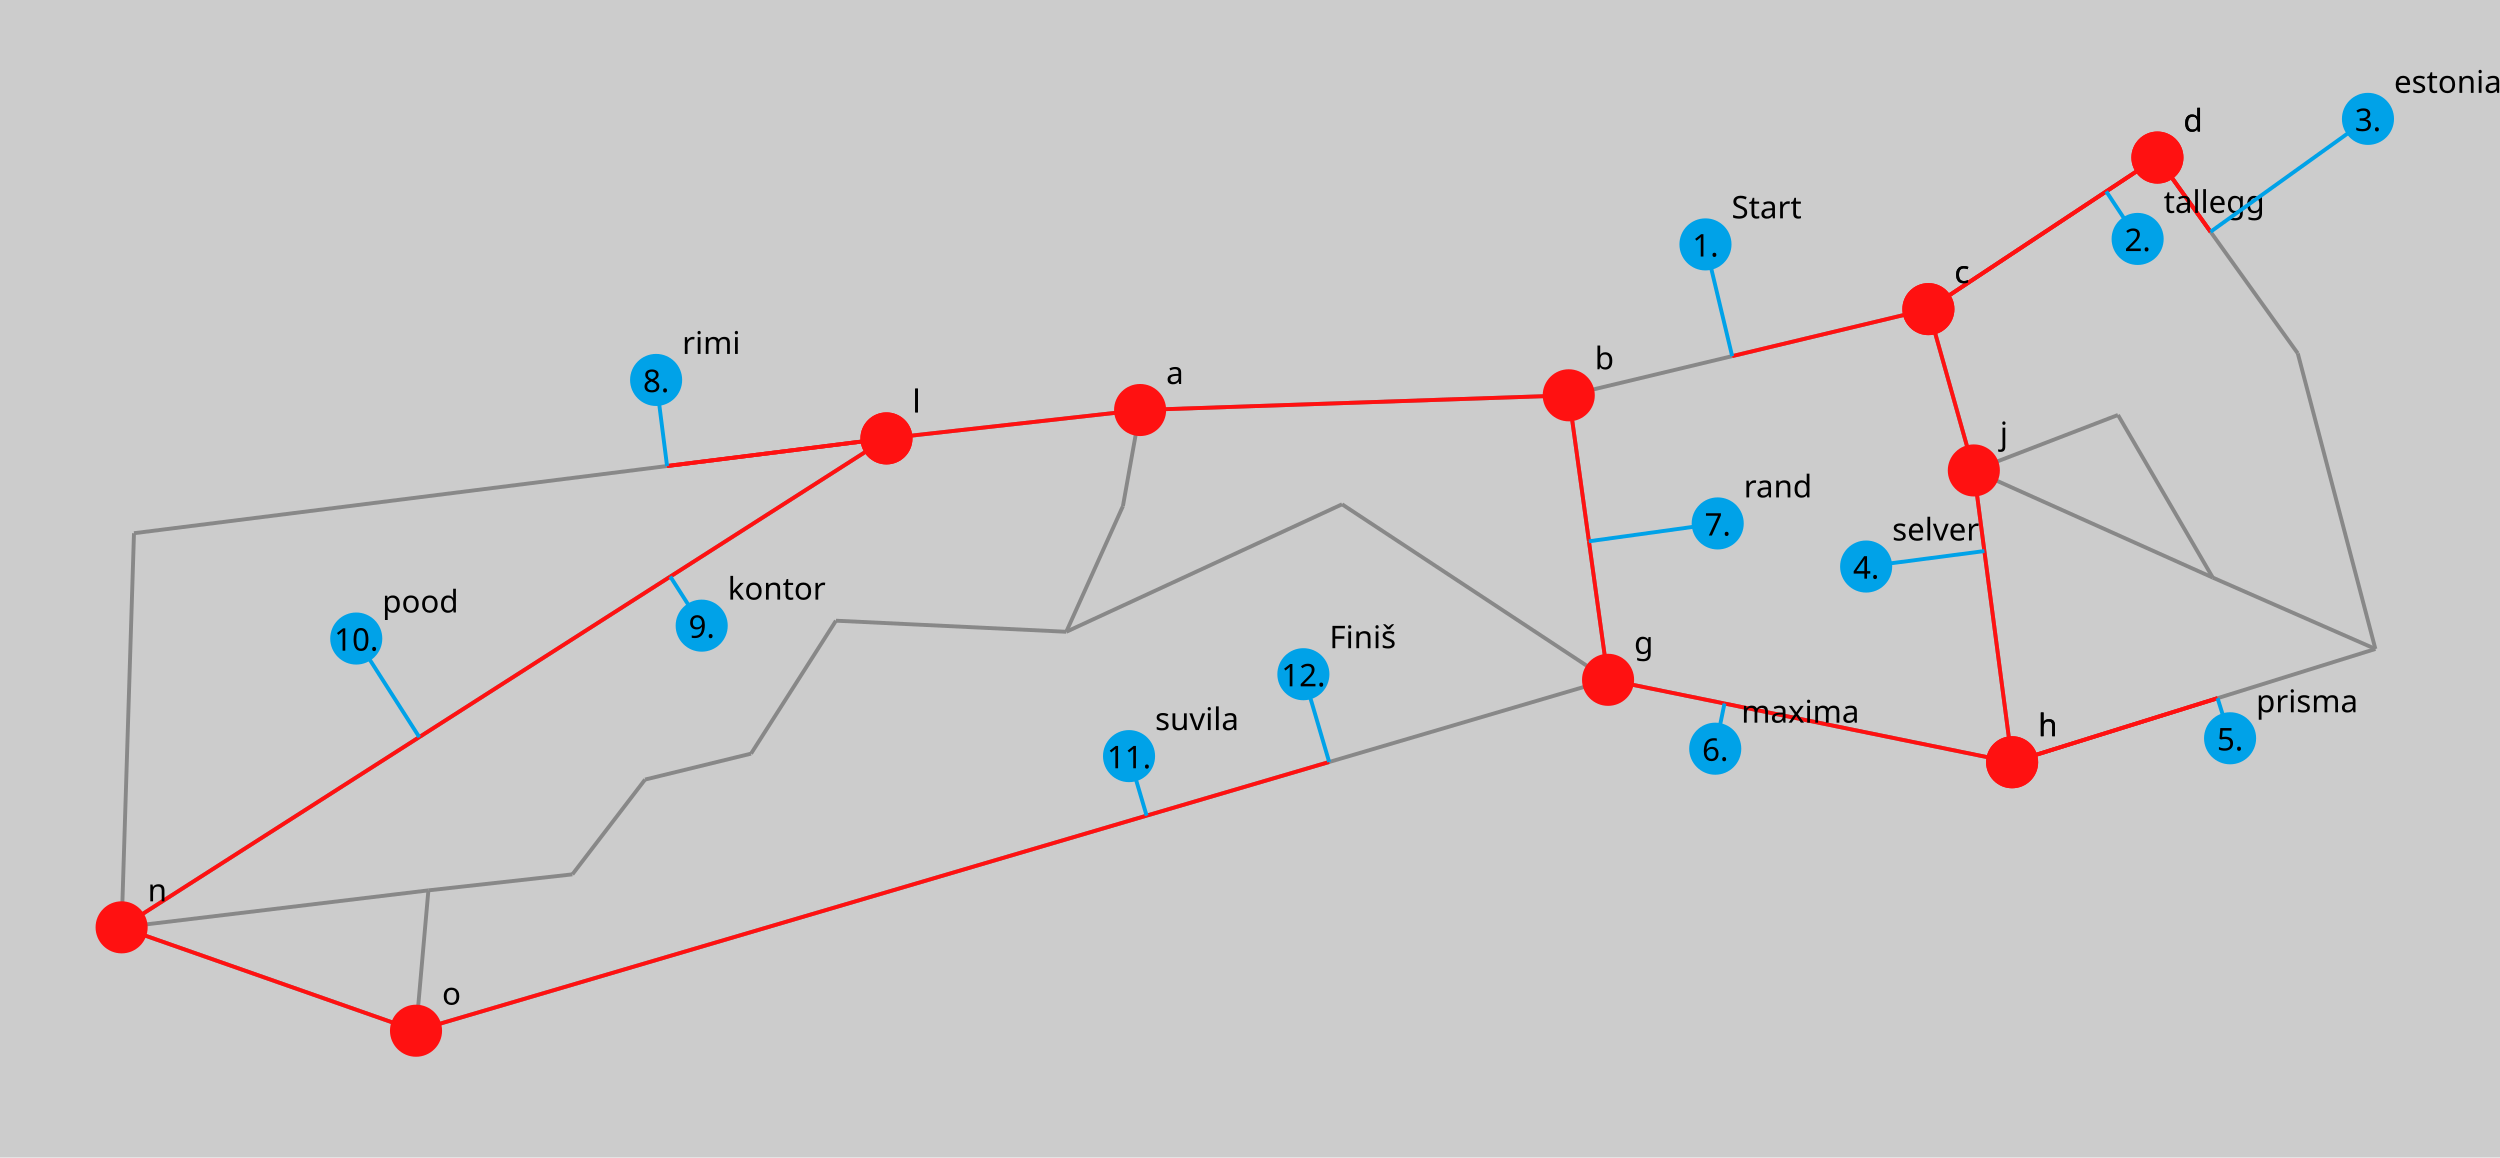
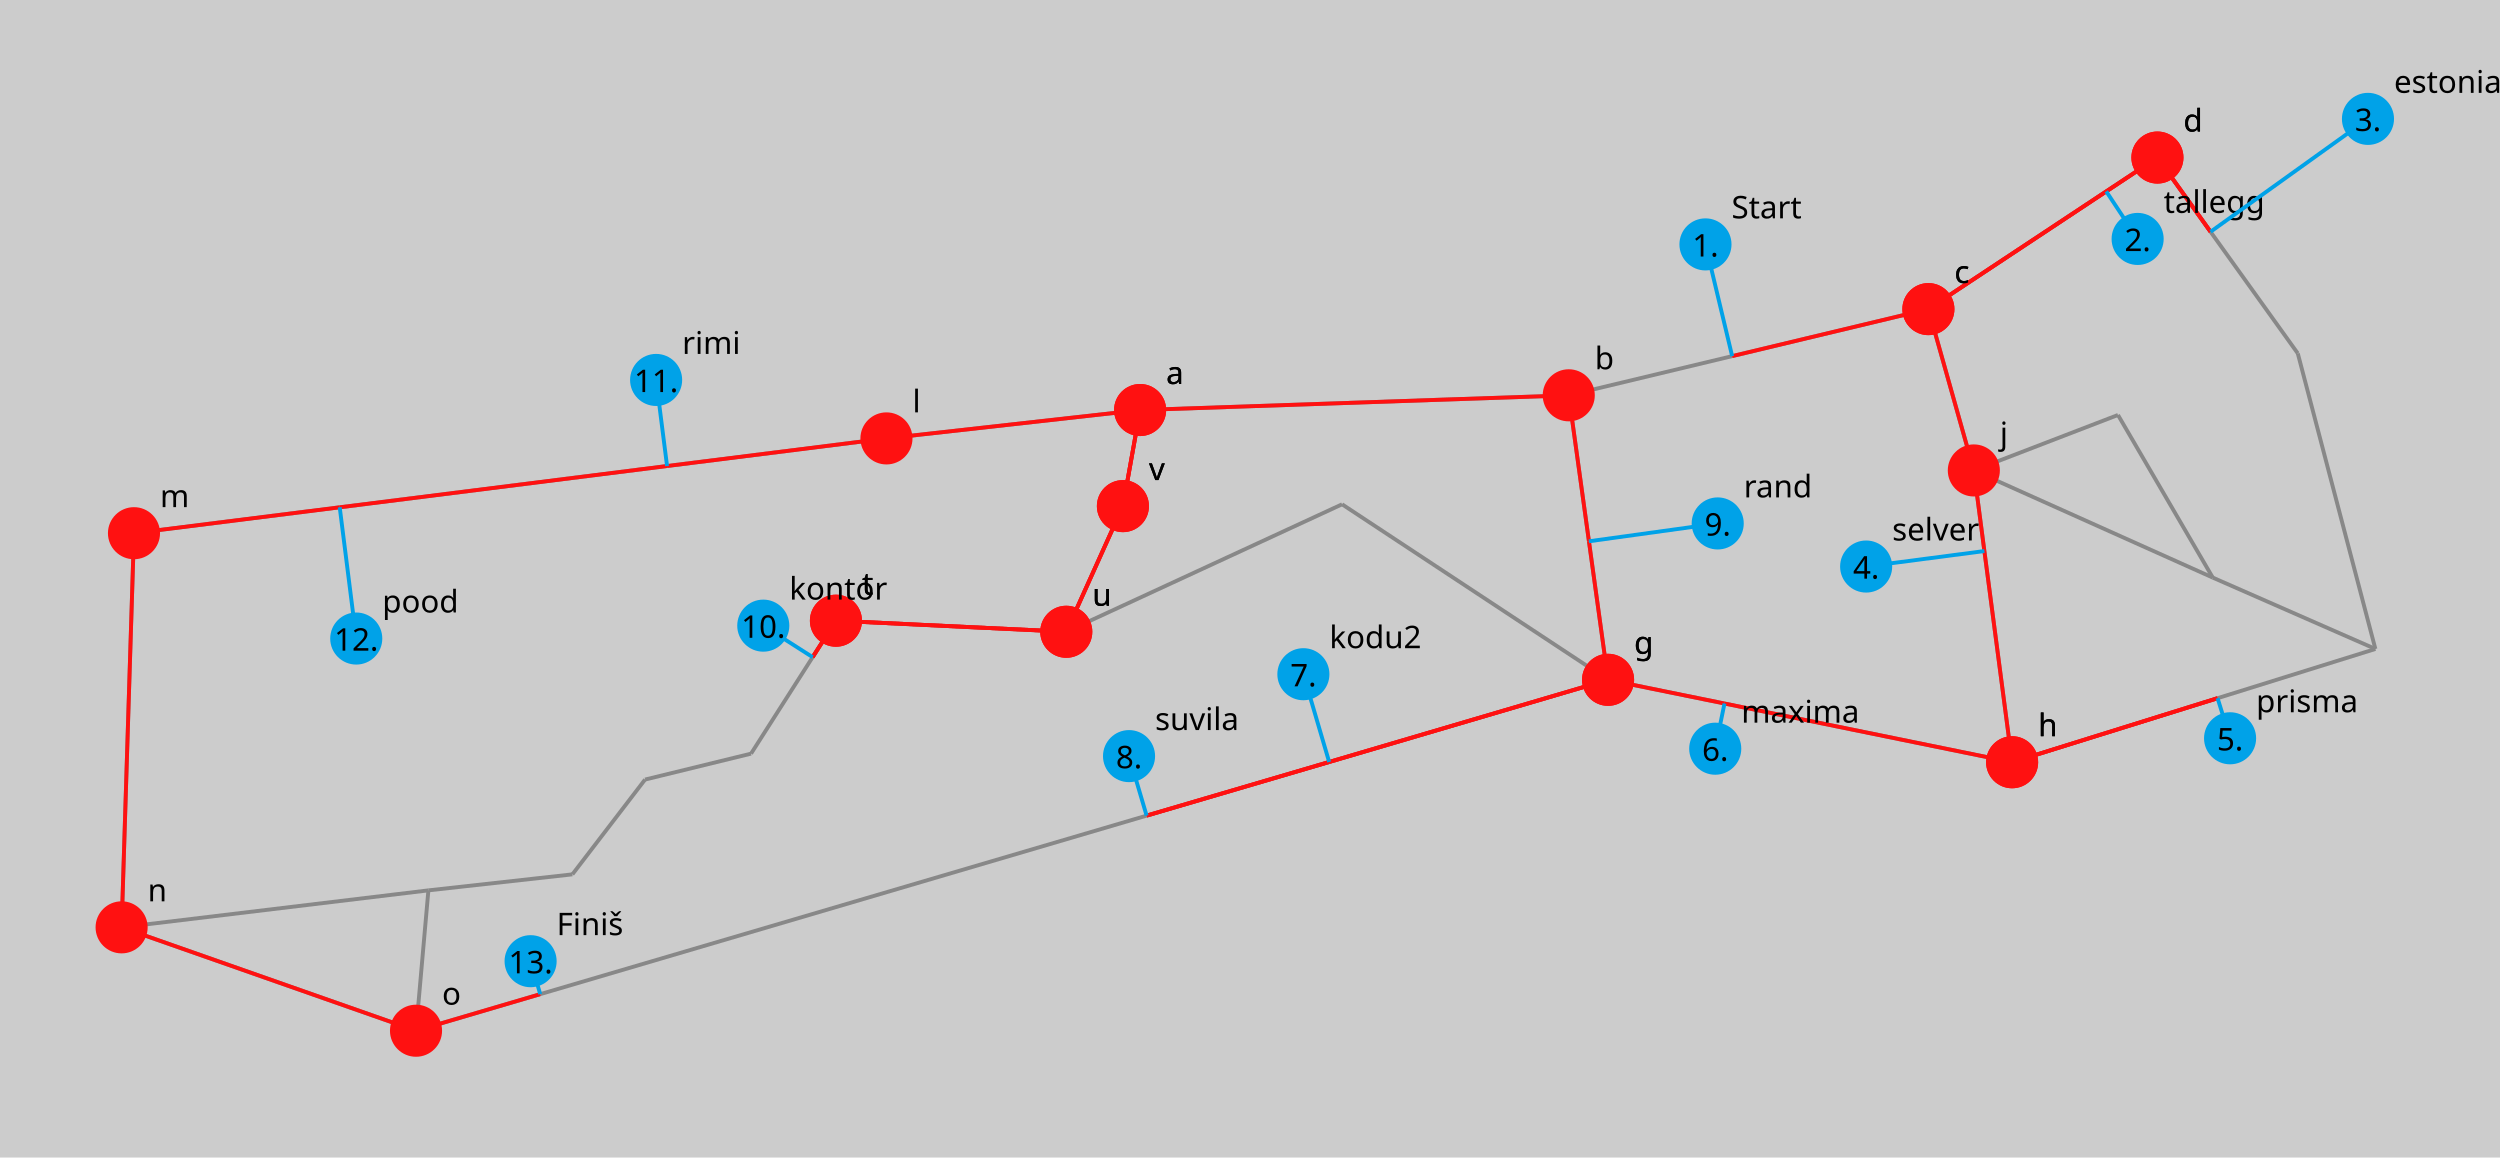
<svg xmlns="http://www.w3.org/2000/svg" version="1.1" width="1920" height="889" viewBox="-747 -340 1920 889" font-family="Hermit">
  <rect x="-747" y="-340" width="100%" height="100%" fill="rgb(204, 204, 204)" />
  <line x1="128.6" y1="-25.1" x2="457.8" y2="-36.4" style="stroke:rgb(136, 136, 136);stroke-width:3" />
  <line x1="457.8" y1="-36.4" x2="583.3" y2="-66.5" style="stroke:rgb(136, 136, 136);stroke-width:3" />
  <line x1="734.0" y1="-102.6" x2="870.6" y2="-193.0" style="stroke:rgb(136, 136, 136);stroke-width:3" />
  <line x1="909.9" y1="-219.0" x2="950.7" y2="-162.0" style="stroke:rgb(136, 136, 136);stroke-width:3" />
  <line x1="1017.7" y1="-68.6" x2="1077.3" y2="158.4" style="stroke:rgb(136, 136, 136);stroke-width:3" />
  <line x1="734.0" y1="-102.6" x2="768.9" y2="21.3" style="stroke:rgb(136, 136, 136);stroke-width:3" />
  <line x1="768.9" y1="21.3" x2="879.6" y2="-21.3" style="stroke:rgb(136, 136, 136);stroke-width:3" />
  <line x1="768.9" y1="21.3" x2="777.0" y2="83.2" style="stroke:rgb(136, 136, 136);stroke-width:3" />
  <line x1="798.3" y1="245.4" x2="577.4" y2="200.3" style="stroke:rgb(136, 136, 136);stroke-width:3" />
  <line x1="488.0" y1="182.1" x2="473.3" y2="75.7" style="stroke:rgb(136, 136, 136);stroke-width:3" />
  <line x1="879.6" y1="-21.3" x2="952.4" y2="103.6" style="stroke:rgb(136, 136, 136);stroke-width:3" />
  <line x1="952.4" y1="103.6" x2="1077.3" y2="158.4" style="stroke:rgb(136, 136, 136);stroke-width:3" />
  <line x1="1077.3" y1="158.4" x2="956.1" y2="196.2" style="stroke:rgb(136, 136, 136);stroke-width:3" />
  <line x1="952.4" y1="103.6" x2="768.9" y2="21.3" style="stroke:rgb(136, 136, 136);stroke-width:3" />
-   <line x1="-644.1" y1="69.5" x2="-234.7" y2="17.9" style="stroke:rgb(136, 136, 136);stroke-width:3" />
+   <line x1="-644.1" y1="69.5" x2="-486.1" y2="49.6" style="stroke:rgb(136, 136, 136);stroke-width:3" />
  <line x1="-66.2" y1="-3.3" x2="128.6" y2="-25.1" style="stroke:rgb(136, 136, 136);stroke-width:3" />
  <line x1="-653.6" y1="372.2" x2="-644.1" y2="69.5" style="stroke:rgb(136, 136, 136);stroke-width:3" />
  <line x1="-653.6" y1="372.2" x2="-427.5" y2="451.6" style="stroke:rgb(136, 136, 136);stroke-width:3" />
-   <line x1="-427.5" y1="451.6" x2="133.6" y2="286.4" style="stroke:rgb(136, 136, 136);stroke-width:3" />
-   <line x1="-66.2" y1="-3.3" x2="-232.2" y2="102.8" style="stroke:rgb(136, 136, 136);stroke-width:3" />
+   <line x1="-427.5" y1="451.6" x2="-332.1" y2="423.5" style="stroke:rgb(136, 136, 136);stroke-width:3" />
  <line x1="128.6" y1="-25.1" x2="115.4" y2="48.7" style="stroke:rgb(136, 136, 136);stroke-width:3" />
  <line x1="71.9" y1="145.2" x2="115.4" y2="48.7" style="stroke:rgb(136, 136, 136);stroke-width:3" />
  <line x1="-105.0" y1="136.7" x2="71.9" y2="145.2" style="stroke:rgb(136, 136, 136);stroke-width:3" />
-   <line x1="-105.0" y1="136.7" x2="-170.2" y2="238.8" style="stroke:rgb(136, 136, 136);stroke-width:3" />
+   <line x1="-105.0" y1="136.7" x2="-122.9" y2="164.7" style="stroke:rgb(136, 136, 136);stroke-width:3" />
  <line x1="-170.2" y1="238.8" x2="-251.6" y2="258.7" style="stroke:rgb(136, 136, 136);stroke-width:3" />
  <line x1="-251.6" y1="258.7" x2="-307.4" y2="331.5" style="stroke:rgb(136, 136, 136);stroke-width:3" />
  <line x1="-307.4" y1="331.5" x2="-418.0" y2="343.8" style="stroke:rgb(136, 136, 136);stroke-width:3" />
  <line x1="-418.0" y1="343.8" x2="-427.5" y2="451.6" style="stroke:rgb(136, 136, 136);stroke-width:3" />
  <line x1="-418.0" y1="343.8" x2="-653.6" y2="372.2" style="stroke:rgb(136, 136, 136);stroke-width:3" />
  <line x1="71.9" y1="145.2" x2="283.7" y2="47.3" style="stroke:rgb(136, 136, 136);stroke-width:3" />
  <line x1="283.7" y1="47.3" x2="488.0" y2="182.1" style="stroke:rgb(136, 136, 136);stroke-width:3" />
  <line x1="583.3" y1="-66.5" x2="734.0" y2="-102.6" style="stroke:rgb(136, 136, 136);stroke-width:3" />
-   <line x1="273.8" y1="245.2" x2="488.0" y2="182.1" style="stroke:rgb(136, 136, 136);stroke-width:3" />
+   <line x1="-332.1" y1="423.5" x2="133.6" y2="286.4" style="stroke:rgb(136, 136, 136);stroke-width:3" />
  <line x1="-234.7" y1="17.9" x2="-66.2" y2="-3.3" style="stroke:rgb(136, 136, 136);stroke-width:3" />
-   <line x1="-425.0" y1="226.1" x2="-653.6" y2="372.2" style="stroke:rgb(136, 136, 136);stroke-width:3" />
-   <line x1="-232.2" y1="102.8" x2="-425.0" y2="226.1" style="stroke:rgb(136, 136, 136);stroke-width:3" />
+   <line x1="-486.1" y1="49.6" x2="-234.7" y2="17.9" style="stroke:rgb(136, 136, 136);stroke-width:3" />
+   <line x1="-122.9" y1="164.7" x2="-170.2" y2="238.8" style="stroke:rgb(136, 136, 136);stroke-width:3" />
  <line x1="133.6" y1="286.4" x2="273.8" y2="245.2" style="stroke:rgb(136, 136, 136);stroke-width:3" />
  <line x1="473.3" y1="75.7" x2="457.8" y2="-36.4" style="stroke:rgb(136, 136, 136);stroke-width:3" />
  <line x1="777.0" y1="83.2" x2="798.3" y2="245.4" style="stroke:rgb(136, 136, 136);stroke-width:3" />
  <line x1="577.4" y1="200.3" x2="488.0" y2="182.1" style="stroke:rgb(136, 136, 136);stroke-width:3" />
  <line x1="956.1" y1="196.2" x2="798.3" y2="245.4" style="stroke:rgb(136, 136, 136);stroke-width:3" />
  <line x1="870.6" y1="-193.0" x2="909.9" y2="-219.0" style="stroke:rgb(136, 136, 136);stroke-width:3" />
  <line x1="950.7" y1="-162.0" x2="1017.7" y2="-68.6" style="stroke:rgb(136, 136, 136);stroke-width:3" />
+   <line x1="273.8" y1="245.2" x2="488.0" y2="182.1" style="stroke:rgb(136, 136, 136);stroke-width:3" />
  <line x1="583.3" y1="-66.5" x2="734.0" y2="-102.6" style="stroke:rgb(255, 17, 17);stroke-width:3" />
  <circle cx="734.0" cy="-102.6" r="20" fill="rgb(255, 17, 17)" />
  <text x="754.0" y="-122.6" font-size="24" text-anchor="start" fill="black">c</text>
  <line x1="734.0" y1="-102.6" x2="870.6" y2="-193.0" style="stroke:rgb(255, 17, 17);stroke-width:3" />
  <line x1="870.6" y1="-193.0" x2="909.9" y2="-219.0" style="stroke:rgb(255, 17, 17);stroke-width:3" />
  <circle cx="909.9" cy="-219.0" r="20" fill="rgb(255, 17, 17)" />
  <text x="929.9" y="-239.0" font-size="24" text-anchor="start" fill="black">d</text>
  <line x1="909.9" y1="-219.0" x2="950.7" y2="-162.0" style="stroke:rgb(255, 17, 17);stroke-width:3" />
  <line x1="950.7" y1="-162.0" x2="909.9" y2="-219.0" style="stroke:rgb(255, 17, 17);stroke-width:3" />
  <circle cx="909.9" cy="-219.0" r="20" fill="rgb(255, 17, 17)" />
  <text x="929.9" y="-239.0" font-size="24" text-anchor="start" fill="black">d</text>
  <line x1="909.9" y1="-219.0" x2="870.6" y2="-193.0" style="stroke:rgb(255, 17, 17);stroke-width:3" />
  <line x1="870.6" y1="-193.0" x2="734.0" y2="-102.6" style="stroke:rgb(255, 17, 17);stroke-width:3" />
  <circle cx="734.0" cy="-102.6" r="20" fill="rgb(255, 17, 17)" />
  <text x="754.0" y="-122.6" font-size="24" text-anchor="start" fill="black">c</text>
  <line x1="734.0" y1="-102.6" x2="768.9" y2="21.3" style="stroke:rgb(255, 17, 17);stroke-width:3" />
  <circle cx="768.9" cy="21.3" r="20" fill="rgb(255, 17, 17)" />
  <text x="788.9" y="1.3" font-size="24" text-anchor="start" fill="black">j</text>
  <line x1="768.9" y1="21.3" x2="777.0" y2="83.2" style="stroke:rgb(255, 17, 17);stroke-width:3" />
  <line x1="777.0" y1="83.2" x2="798.3" y2="245.4" style="stroke:rgb(255, 17, 17);stroke-width:3" />
  <circle cx="798.3" cy="245.4" r="20" fill="rgb(255, 17, 17)" />
  <text x="818.3" y="225.4" font-size="24" text-anchor="start" fill="black">h</text>
  <line x1="798.3" y1="245.4" x2="956.1" y2="196.2" style="stroke:rgb(255, 17, 17);stroke-width:3" />
  <line x1="956.1" y1="196.2" x2="798.3" y2="245.4" style="stroke:rgb(255, 17, 17);stroke-width:3" />
  <circle cx="798.3" cy="245.4" r="20" fill="rgb(255, 17, 17)" />
  <text x="818.3" y="225.4" font-size="24" text-anchor="start" fill="black">h</text>
  <line x1="798.3" y1="245.4" x2="577.4" y2="200.3" style="stroke:rgb(255, 17, 17);stroke-width:3" />
  <line x1="577.4" y1="200.3" x2="488.0" y2="182.1" style="stroke:rgb(255, 17, 17);stroke-width:3" />
  <circle cx="488.0" cy="182.1" r="20" fill="rgb(255, 17, 17)" />
  <text x="508.0" y="162.1" font-size="24" text-anchor="start" fill="black">g</text>
+   <line x1="488.0" y1="182.1" x2="273.8" y2="245.2" style="stroke:rgb(255, 17, 17);stroke-width:3" />
+   <line x1="273.8" y1="245.2" x2="133.6" y2="286.4" style="stroke:rgb(255, 17, 17);stroke-width:3" />
+   <line x1="133.6" y1="286.4" x2="273.8" y2="245.2" style="stroke:rgb(255, 17, 17);stroke-width:3" />
+   <line x1="273.8" y1="245.2" x2="488.0" y2="182.1" style="stroke:rgb(255, 17, 17);stroke-width:3" />
+   <circle cx="488.0" cy="182.1" r="20" fill="rgb(255, 17, 17)" />
+   <text x="508.0" y="162.1" font-size="24" text-anchor="start" fill="black">g</text>
  <line x1="488.0" y1="182.1" x2="473.3" y2="75.7" style="stroke:rgb(255, 17, 17);stroke-width:3" />
  <line x1="473.3" y1="75.7" x2="457.8" y2="-36.4" style="stroke:rgb(255, 17, 17);stroke-width:3" />
  <circle cx="457.8" cy="-36.4" r="20" fill="rgb(255, 17, 17)" />
  <text x="477.8" y="-56.4" font-size="24" text-anchor="start" fill="black">b</text>
  <line x1="457.8" y1="-36.4" x2="128.6" y2="-25.1" style="stroke:rgb(255, 17, 17);stroke-width:3" />
  <circle cx="128.6" cy="-25.1" r="20" fill="rgb(255, 17, 17)" />
  <text x="148.6" y="-45.1" font-size="24" text-anchor="start" fill="black">a</text>
+   <line x1="128.6" y1="-25.1" x2="115.4" y2="48.7" style="stroke:rgb(255, 17, 17);stroke-width:3" />
+   <circle cx="115.4" cy="48.7" r="20" fill="rgb(255, 17, 17)" />
+   <text x="135.4" y="28.7" font-size="24" text-anchor="start" fill="black">v</text>
+   <line x1="115.4" y1="48.7" x2="71.9" y2="145.2" style="stroke:rgb(255, 17, 17);stroke-width:3" />
+   <circle cx="71.9" cy="145.2" r="20" fill="rgb(255, 17, 17)" />
+   <text x="91.9" y="125.2" font-size="24" text-anchor="start" fill="black">u</text>
+   <line x1="71.9" y1="145.2" x2="-105.0" y2="136.7" style="stroke:rgb(255, 17, 17);stroke-width:3" />
+   <circle cx="-105.0" cy="136.7" r="20" fill="rgb(255, 17, 17)" />
+   <text x="-85.0" y="116.7" font-size="24" text-anchor="start" fill="black">t</text>
+   <line x1="-105.0" y1="136.7" x2="-122.9" y2="164.7" style="stroke:rgb(255, 17, 17);stroke-width:3" />
+   <line x1="-122.9" y1="164.7" x2="-105.0" y2="136.7" style="stroke:rgb(255, 17, 17);stroke-width:3" />
+   <circle cx="-105.0" cy="136.7" r="20" fill="rgb(255, 17, 17)" />
+   <text x="-85.0" y="116.7" font-size="24" text-anchor="start" fill="black">t</text>
+   <line x1="-105.0" y1="136.7" x2="71.9" y2="145.2" style="stroke:rgb(255, 17, 17);stroke-width:3" />
+   <circle cx="71.9" cy="145.2" r="20" fill="rgb(255, 17, 17)" />
+   <text x="91.9" y="125.2" font-size="24" text-anchor="start" fill="black">u</text>
+   <line x1="71.9" y1="145.2" x2="115.4" y2="48.7" style="stroke:rgb(255, 17, 17);stroke-width:3" />
+   <circle cx="115.4" cy="48.7" r="20" fill="rgb(255, 17, 17)" />
+   <text x="135.4" y="28.7" font-size="24" text-anchor="start" fill="black">v</text>
+   <line x1="115.4" y1="48.7" x2="128.6" y2="-25.1" style="stroke:rgb(255, 17, 17);stroke-width:3" />
+   <circle cx="128.6" cy="-25.1" r="20" fill="rgb(255, 17, 17)" />
+   <text x="148.6" y="-45.1" font-size="24" text-anchor="start" fill="black">a</text>
  <line x1="128.6" y1="-25.1" x2="-66.2" y2="-3.3" style="stroke:rgb(255, 17, 17);stroke-width:3" />
  <circle cx="-66.2" cy="-3.3" r="20" fill="rgb(255, 17, 17)" />
  <text x="-46.2" y="-23.3" font-size="24" text-anchor="start" fill="black">l</text>
  <line x1="-66.2" y1="-3.3" x2="-234.7" y2="17.9" style="stroke:rgb(255, 17, 17);stroke-width:3" />
-   <line x1="-234.7" y1="17.9" x2="-66.2" y2="-3.3" style="stroke:rgb(255, 17, 17);stroke-width:3" />
-   <circle cx="-66.2" cy="-3.3" r="20" fill="rgb(255, 17, 17)" />
-   <text x="-46.2" y="-23.3" font-size="24" text-anchor="start" fill="black">l</text>
-   <line x1="-66.2" y1="-3.3" x2="-232.2" y2="102.8" style="stroke:rgb(255, 17, 17);stroke-width:3" />
-   <line x1="-232.2" y1="102.8" x2="-425.0" y2="226.1" style="stroke:rgb(255, 17, 17);stroke-width:3" />
-   <line x1="-425.0" y1="226.1" x2="-653.6" y2="372.2" style="stroke:rgb(255, 17, 17);stroke-width:3" />
+   <line x1="-234.7" y1="17.9" x2="-486.1" y2="49.6" style="stroke:rgb(255, 17, 17);stroke-width:3" />
+   <line x1="-486.1" y1="49.6" x2="-644.1" y2="69.5" style="stroke:rgb(255, 17, 17);stroke-width:3" />
+   <circle cx="-644.1" cy="69.5" r="20" fill="rgb(255, 17, 17)" />
+   <text x="-624.1" y="49.5" font-size="24" text-anchor="start" fill="black">m</text>
+   <line x1="-644.1" y1="69.5" x2="-653.6" y2="372.2" style="stroke:rgb(255, 17, 17);stroke-width:3" />
  <circle cx="-653.6" cy="372.2" r="20" fill="rgb(255, 17, 17)" />
  <text x="-633.6" y="352.2" font-size="24" text-anchor="start" fill="black">n</text>
  <line x1="-653.6" y1="372.2" x2="-427.5" y2="451.6" style="stroke:rgb(255, 17, 17);stroke-width:3" />
  <circle cx="-427.5" cy="451.6" r="20" fill="rgb(255, 17, 17)" />
  <text x="-407.5" y="431.6" font-size="24" text-anchor="start" fill="black">o</text>
-   <line x1="-427.5" y1="451.6" x2="133.6" y2="286.4" style="stroke:rgb(255, 17, 17);stroke-width:3" />
-   <line x1="133.6" y1="286.4" x2="273.8" y2="245.2" style="stroke:rgb(255, 17, 17);stroke-width:3" />
+   <line x1="-427.5" y1="451.6" x2="-332.1" y2="423.5" style="stroke:rgb(255, 17, 17);stroke-width:3" />
  <line x1="562.8" y1="-152.3" x2="583.3" y2="-66.5" style="stroke:rgb(0, 162, 232);stroke-width:3" />
-   <line x1="273.8" y1="245.2" x2="254.0" y2="177.8" style="stroke:rgb(0, 162, 232);stroke-width:3" />
+   <line x1="-332.1" y1="423.5" x2="-339.5" y2="398.2" style="stroke:rgb(0, 162, 232);stroke-width:3" />
  <circle cx="562.8" cy="-152.3" r="20" fill="rgb(0, 162, 232)" />
  <text x="582.8" y="-172.3" font-size="24" text-anchor="start" fill="black">Start</text>
-   <circle cx="254.0" cy="177.8" r="20" fill="rgb(0, 162, 232)" />
-   <text x="274.0" y="157.8" font-size="24" text-anchor="start" fill="black">Finiš</text>
+   <circle cx="-339.5" cy="398.2" r="20" fill="rgb(0, 162, 232)" />
+   <text x="-319.5" y="378.2" font-size="24" text-anchor="start" fill="black">Finiš</text>
  <text x="562.8" y="-152.3" font-size="24" dominant-baseline="central" text-anchor="middle" fill="black">1.</text>
  <line x1="870.6" y1="-193.0" x2="894.7" y2="-156.5" style="stroke:rgb(0, 162, 232);stroke-width:3" />
  <circle cx="894.7" cy="-156.5" r="20" fill="rgb(0, 162, 232)" />
  <text x="914.7" y="-176.5" font-size="24" text-anchor="start" fill="black">tallegg</text>
  <text x="894.7" y="-156.5" font-size="24" dominant-baseline="central" text-anchor="middle" fill="black">2.</text>
  <line x1="950.7" y1="-162.0" x2="1071.6" y2="-248.7" style="stroke:rgb(0, 162, 232);stroke-width:3" />
  <circle cx="1071.6" cy="-248.7" r="20" fill="rgb(0, 162, 232)" />
  <text x="1091.6" y="-268.7" font-size="24" text-anchor="start" fill="black">estonia</text>
  <text x="1071.6" y="-248.7" font-size="24" dominant-baseline="central" text-anchor="middle" fill="black">3.</text>
  <line x1="777.0" y1="83.2" x2="686.2" y2="95.1" style="stroke:rgb(0, 162, 232);stroke-width:3" />
  <circle cx="686.2" cy="95.1" r="20" fill="rgb(0, 162, 232)" />
  <text x="706.2" y="75.1" font-size="24" text-anchor="start" fill="black">selver</text>
  <text x="686.2" y="95.1" font-size="24" dominant-baseline="central" text-anchor="middle" fill="black">4.</text>
  <line x1="956.1" y1="196.2" x2="965.7" y2="227.0" style="stroke:rgb(0, 162, 232);stroke-width:3" />
  <circle cx="965.7" cy="227.0" r="20" fill="rgb(0, 162, 232)" />
  <text x="985.7" y="207.0" font-size="24" text-anchor="start" fill="black">prisma</text>
  <text x="965.7" y="227.0" font-size="24" dominant-baseline="central" text-anchor="middle" fill="black">5.</text>
  <line x1="577.4" y1="200.3" x2="570.3" y2="235.0" style="stroke:rgb(0, 162, 232);stroke-width:3" />
  <circle cx="570.3" cy="235.0" r="20" fill="rgb(0, 162, 232)" />
  <text x="590.3" y="215.0" font-size="24" text-anchor="start" fill="black">maxima</text>
  <text x="570.3" y="235.0" font-size="24" dominant-baseline="central" text-anchor="middle" fill="black">6.</text>
+   <line x1="273.8" y1="245.2" x2="254.0" y2="177.8" style="stroke:rgb(0, 162, 232);stroke-width:3" />
+   <circle cx="254.0" cy="177.8" r="20" fill="rgb(0, 162, 232)" />
+   <text x="274.0" y="157.8" font-size="24" text-anchor="start" fill="black">kodu2</text>
+   <text x="254.0" y="177.8" font-size="24" dominant-baseline="central" text-anchor="middle" fill="black">7.</text>
+   <line x1="133.6" y1="286.4" x2="120.1" y2="240.7" style="stroke:rgb(0, 162, 232);stroke-width:3" />
+   <circle cx="120.1" cy="240.7" r="20" fill="rgb(0, 162, 232)" />
+   <text x="140.1" y="220.7" font-size="24" text-anchor="start" fill="black">suvila</text>
+   <text x="120.1" y="240.7" font-size="24" dominant-baseline="central" text-anchor="middle" fill="black">8.</text>
  <line x1="473.3" y1="75.7" x2="572.2" y2="62.0" style="stroke:rgb(0, 162, 232);stroke-width:3" />
  <circle cx="572.2" cy="62.0" r="20" fill="rgb(0, 162, 232)" />
  <text x="592.2" y="42.0" font-size="24" text-anchor="start" fill="black">rand</text>
-   <text x="572.2" y="62.0" font-size="24" dominant-baseline="central" text-anchor="middle" fill="black">7.</text>
+   <text x="572.2" y="62.0" font-size="24" dominant-baseline="central" text-anchor="middle" fill="black">9.</text>
+   <line x1="-122.9" y1="164.7" x2="-160.8" y2="140.5" style="stroke:rgb(0, 162, 232);stroke-width:3" />
+   <circle cx="-160.8" cy="140.5" r="20" fill="rgb(0, 162, 232)" />
+   <text x="-140.8" y="120.5" font-size="24" text-anchor="start" fill="black">kontor</text>
+   <text x="-160.8" y="140.5" font-size="24" dominant-baseline="central" text-anchor="middle" fill="black">10.</text>
  <line x1="-234.7" y1="17.9" x2="-243.1" y2="-48.2" style="stroke:rgb(0, 162, 232);stroke-width:3" />
  <circle cx="-243.1" cy="-48.2" r="20" fill="rgb(0, 162, 232)" />
  <text x="-223.1" y="-68.2" font-size="24" text-anchor="start" fill="black">rimi</text>
-   <text x="-243.1" y="-48.2" font-size="24" dominant-baseline="central" text-anchor="middle" fill="black">8.</text>
-   <line x1="-232.2" y1="102.8" x2="-208.1" y2="140.5" style="stroke:rgb(0, 162, 232);stroke-width:3" />
-   <circle cx="-208.1" cy="140.5" r="20" fill="rgb(0, 162, 232)" />
-   <text x="-188.1" y="120.5" font-size="24" text-anchor="start" fill="black">kontor</text>
-   <text x="-208.1" y="140.5" font-size="24" dominant-baseline="central" text-anchor="middle" fill="black">9.</text>
-   <line x1="-425.0" y1="226.1" x2="-473.4" y2="150.4" style="stroke:rgb(0, 162, 232);stroke-width:3" />
+   <text x="-243.1" y="-48.2" font-size="24" dominant-baseline="central" text-anchor="middle" fill="black">11.</text>
+   <line x1="-486.1" y1="49.6" x2="-473.4" y2="150.4" style="stroke:rgb(0, 162, 232);stroke-width:3" />
  <circle cx="-473.4" cy="150.4" r="20" fill="rgb(0, 162, 232)" />
  <text x="-453.4" y="130.4" font-size="24" text-anchor="start" fill="black">pood</text>
-   <text x="-473.4" y="150.4" font-size="24" dominant-baseline="central" text-anchor="middle" fill="black">10.</text>
-   <line x1="133.6" y1="286.4" x2="120.1" y2="240.7" style="stroke:rgb(0, 162, 232);stroke-width:3" />
-   <circle cx="120.1" cy="240.7" r="20" fill="rgb(0, 162, 232)" />
-   <text x="140.1" y="220.7" font-size="24" text-anchor="start" fill="black">suvila</text>
-   <text x="120.1" y="240.7" font-size="24" dominant-baseline="central" text-anchor="middle" fill="black">11.</text>
-   <text x="254.0" y="177.8" font-size="24" dominant-baseline="central" text-anchor="middle" fill="black">12.</text>
+   <text x="-473.4" y="150.4" font-size="24" dominant-baseline="central" text-anchor="middle" fill="black">12.</text>
+   <text x="-339.5" y="398.2" font-size="24" dominant-baseline="central" text-anchor="middle" fill="black">13.</text>
</svg>
